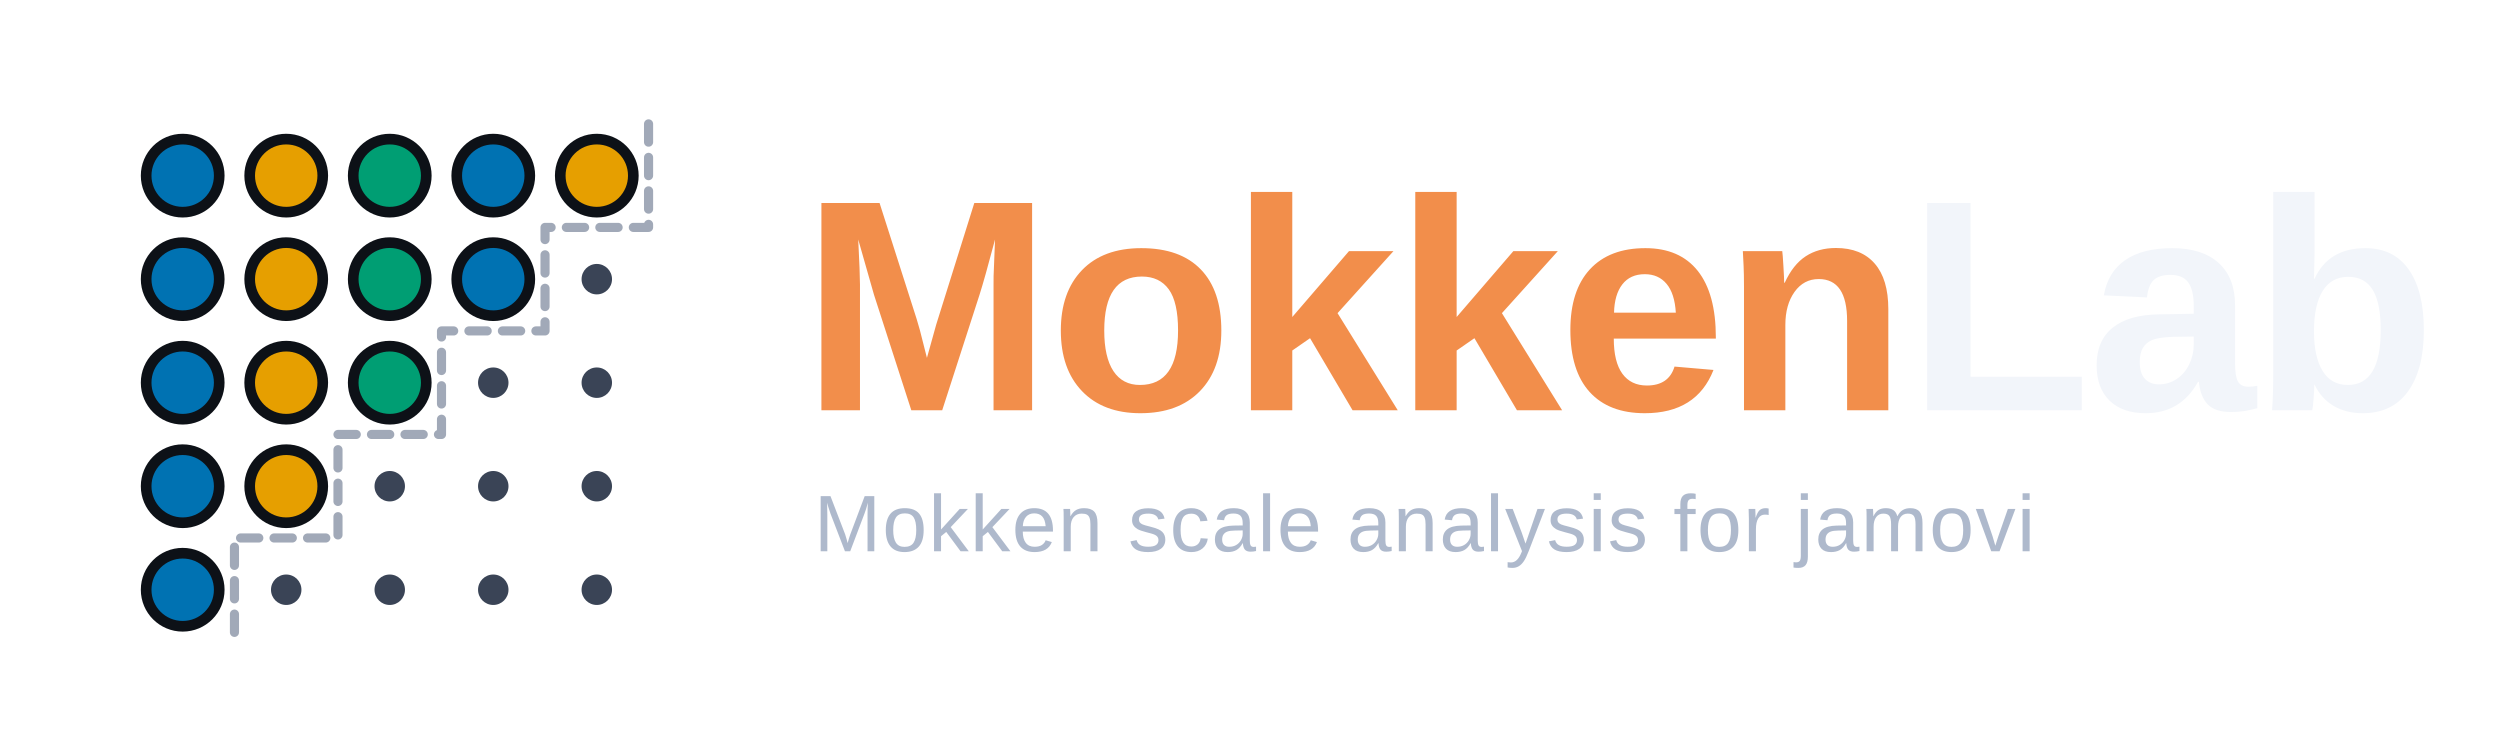
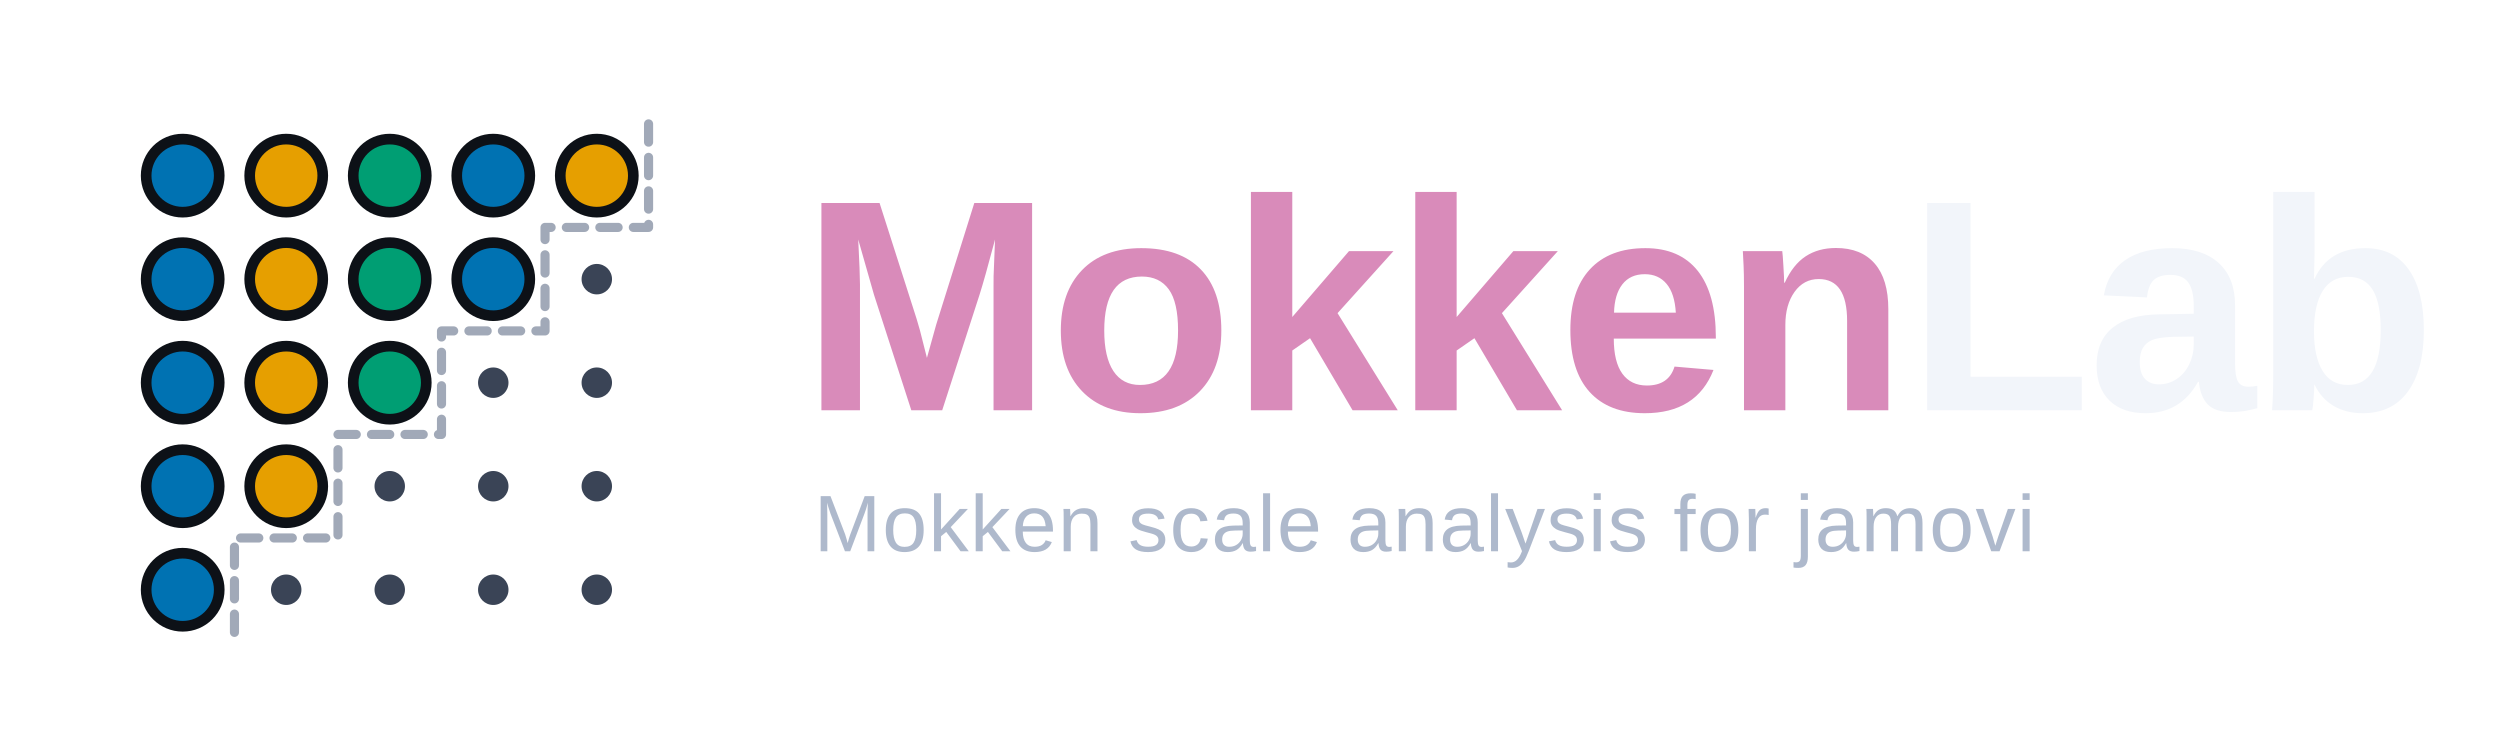
<svg xmlns="http://www.w3.org/2000/svg" viewBox="0 0 780 230" width="780" height="230" role="img" aria-label="MokkenLab">
  <g transform="translate(0 -6) scale(0.95)">
    <path d="M213 47 V81 H179 V115 H145 V149 H111 V183 H77 V217" fill="none" stroke="#8A94A6" stroke-width="3.0" stroke-dasharray="6 5" stroke-linecap="round" stroke-linejoin="round" opacity="0.8" />
    <circle cx="60.0" cy="64.0" r="12.0" fill="#0072B2" stroke="#0D1117" stroke-width="3.5" />
    <circle cx="94.0" cy="64.0" r="12.0" fill="#E69F00" stroke="#0D1117" stroke-width="3.5" />
    <circle cx="128.0" cy="64.0" r="12.0" fill="#009E73" stroke="#0D1117" stroke-width="3.5" />
    <circle cx="162.0" cy="64.0" r="12.0" fill="#0072B2" stroke="#0D1117" stroke-width="3.5" />
    <circle cx="196.0" cy="64.0" r="12.0" fill="#E69F00" stroke="#0D1117" stroke-width="3.5" />
    <circle cx="60.0" cy="98.0" r="12.0" fill="#0072B2" stroke="#0D1117" stroke-width="3.5" />
    <circle cx="94.0" cy="98.0" r="12.0" fill="#E69F00" stroke="#0D1117" stroke-width="3.5" />
    <circle cx="128.0" cy="98.0" r="12.0" fill="#009E73" stroke="#0D1117" stroke-width="3.5" />
    <circle cx="162.0" cy="98.0" r="12.0" fill="#0072B2" stroke="#0D1117" stroke-width="3.5" />
    <circle cx="196" cy="98" r="5" fill="#3A4456" />
    <circle cx="60.0" cy="132.0" r="12.0" fill="#0072B2" stroke="#0D1117" stroke-width="3.5" />
    <circle cx="94.0" cy="132.0" r="12.0" fill="#E69F00" stroke="#0D1117" stroke-width="3.5" />
    <circle cx="128.0" cy="132.0" r="12.0" fill="#009E73" stroke="#0D1117" stroke-width="3.5" />
    <circle cx="162" cy="132" r="5" fill="#3A4456" />
    <circle cx="196" cy="132" r="5" fill="#3A4456" />
    <circle cx="60.0" cy="166.0" r="12.0" fill="#0072B2" stroke="#0D1117" stroke-width="3.5" />
    <circle cx="94.0" cy="166.0" r="12.0" fill="#E69F00" stroke="#0D1117" stroke-width="3.5" />
    <circle cx="128" cy="166" r="5" fill="#3A4456" />
    <circle cx="162" cy="166" r="5" fill="#3A4456" />
    <circle cx="196" cy="166" r="5" fill="#3A4456" />
    <circle cx="60.0" cy="200.0" r="12.0" fill="#0072B2" stroke="#0D1117" stroke-width="3.5" />
    <circle cx="94" cy="200" r="5" fill="#3A4456" />
    <circle cx="128" cy="200" r="5" fill="#3A4456" />
    <circle cx="162" cy="200" r="5" fill="#3A4456" />
    <circle cx="196" cy="200" r="5" fill="#3A4456" />
  </g>
  <text x="250" y="128" font-family="Segoe UI, Helvetica Neue, Arial, sans-serif" font-size="94" font-weight="700" fill="#F2F5FA" letter-spacing="-1">
-     <tspan fill="#F28E4B">Mokken</tspan>Lab</text>
+     <tspan fill="#D98BBA">Mokken</tspan>Lab</text>
  <text x="254" y="172" font-family="Segoe UI, Helvetica Neue, Arial, sans-serif" font-size="25" fill="#AEB9CC" letter-spacing="0.5">Mokken scale analysis for jamovi</text>
</svg>
